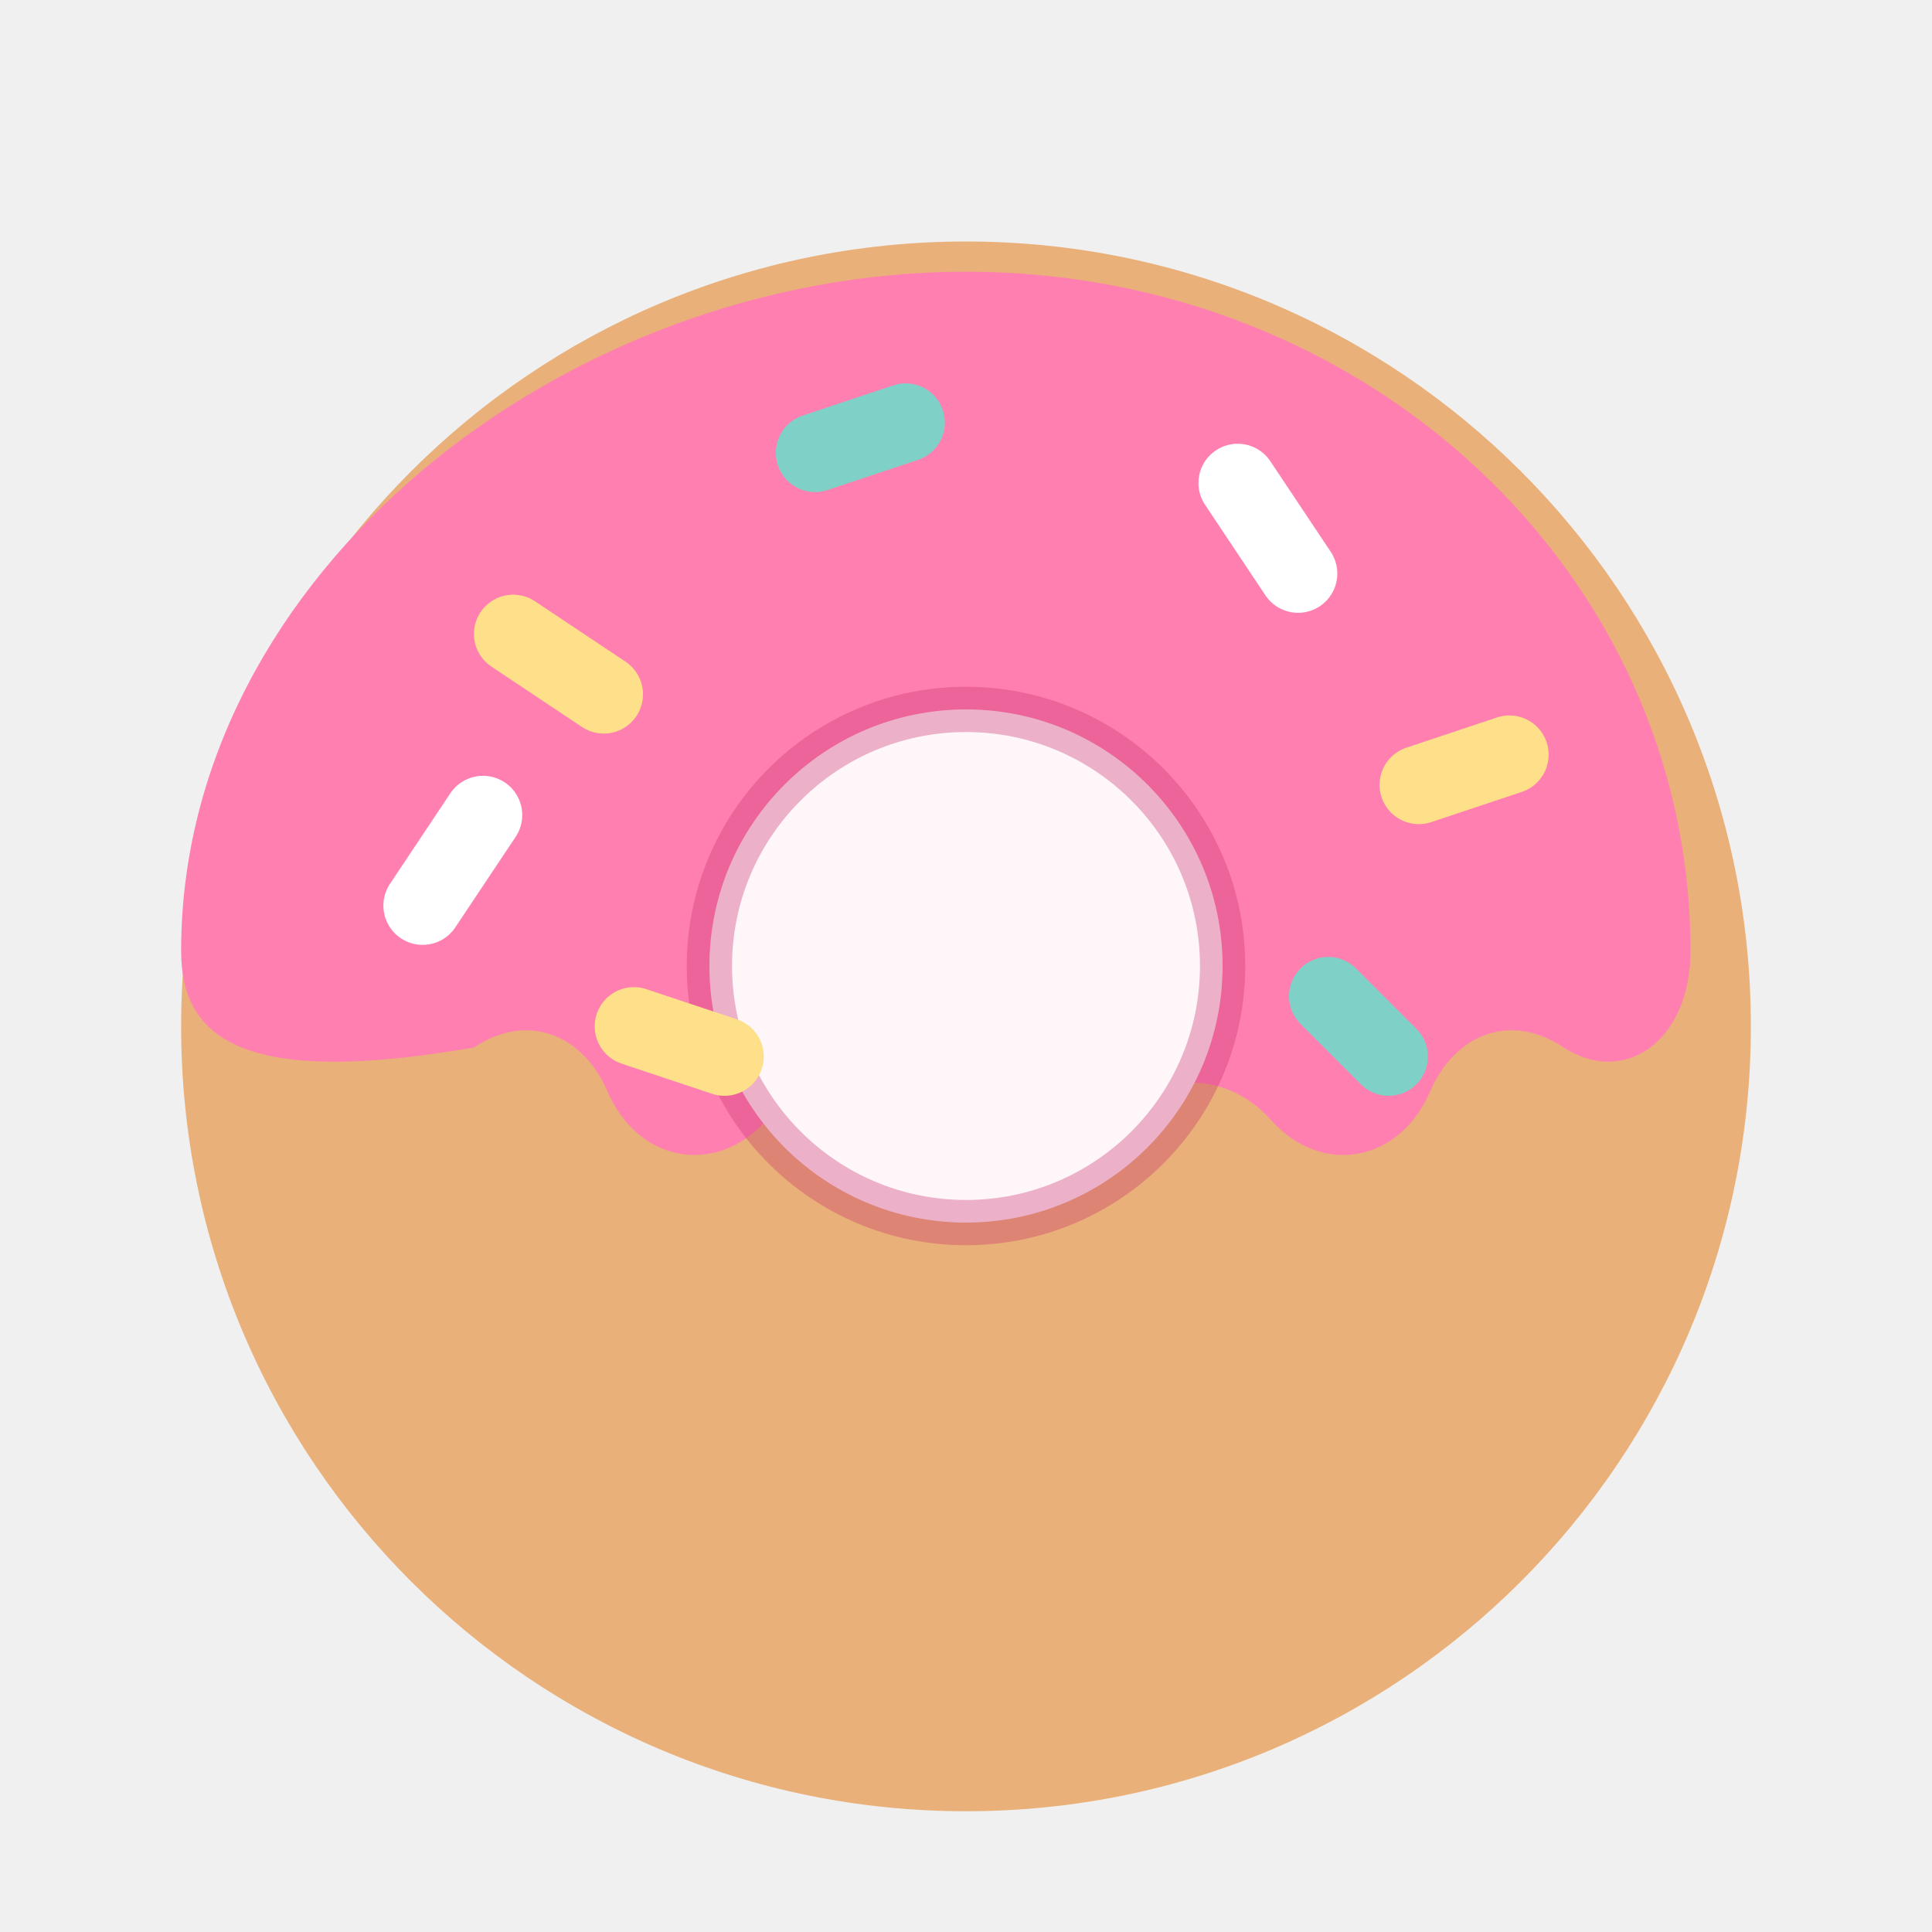
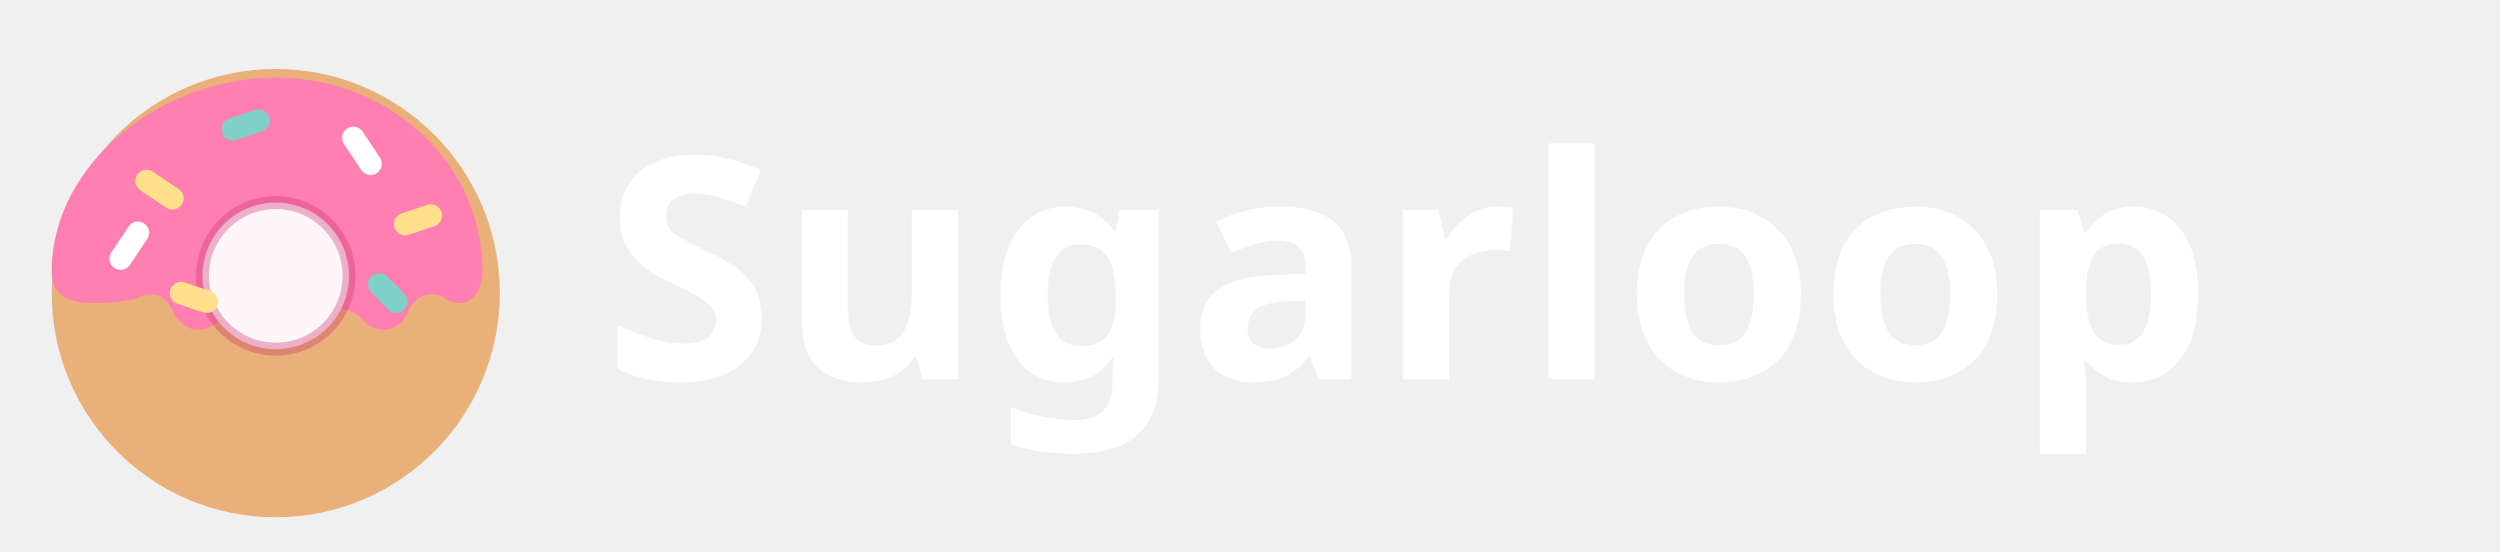
- <svg xmlns="http://www.w3.org/2000/svg" viewBox="0 0 64 64">
-   <circle cx="32" cy="34" r="26" fill="#e9b07a" />
-   <path d="M32 9c13.3 0 24 10 24 22.5 0 3-2.2 4.5-4.2 3.2-1.8-1.2-3.6-.4-4.4 1.4-1 2.4-3.6 2.9-5.3 1-1.6-1.8-4.2-1.6-5.4.4-1.4 2.3-4.5 2.3-5.9 0-1.2-2-3.8-2.2-5.4-.4-1.7 1.9-4.3 1.4-5.3-1-.8-1.8-2.6-2.6-4.4-1.4C8.2 36 6 34.5 6 31.5 6 19 18.7 9 32 9z" fill="#ff7fb0" />
-   <circle cx="32" cy="32" r="8.5" fill="#fff6f9" />
-   <circle cx="32" cy="32" r="8.5" fill="none" stroke="#c8326c" stroke-width="1.5" opacity=".35" />
-   <g stroke-linecap="round" stroke-width="2.6">
-     <path d="M17 21l3 2" stroke="#ffe08a" />
-     <path d="M27 15l3-1" stroke="#7fd1c7" />
-     <path d="M41 16l2 3" stroke="#ffffff" />
-     <path d="M47 26l3-1" stroke="#ffe08a" />
-     <path d="M14 30l2-3" stroke="#ffffff" />
-     <path d="M44 33l2 2" stroke="#7fd1c7" />
-     <path d="M21 34l3 1" stroke="#ffe08a" />
+ <svg xmlns="http://www.w3.org/2000/svg" viewBox="0 0 290 64" height="64">
+   <g>
+     <circle cx="32" cy="34" r="26" fill="#e9b07a" />
+     <path d="M32 9c13.3 0 24 10 24 22.5 0 3-2.2 4.5-4.2 3.2-1.8-1.2-3.6-.4-4.4 1.4-1 2.4-3.6 2.9-5.3 1-1.6-1.8-4.2-1.6-5.4.4-1.4 2.3-4.5 2.3-5.9 0-1.2-2-3.8-2.2-5.4-.4-1.7 1.9-4.3 1.4-5.3-1-.8-1.8-2.6-2.6-4.4-1.4C8.2 36 6 34.5 6 31.5 6 19 18.7 9 32 9z" fill="#ff7fb0" />
+     <circle cx="32" cy="32" r="8.5" fill="#fff6f9" />
+     <circle cx="32" cy="32" r="8.5" fill="none" stroke="#c8326c" stroke-width="1.5" opacity=".35" />
+     <g stroke-linecap="round" stroke-width="2.6">
+       <path d="M17 21l3 2" stroke="#ffe08a" />
+       <path d="M27 15l3-1" stroke="#7fd1c7" />
+       <path d="M41 16l2 3" stroke="#ffffff" />
+       <path d="M47 26l3-1" stroke="#ffe08a" />
+       <path d="M14 30l2-3" stroke="#ffffff" />
+       <path d="M44 33l2 2" stroke="#7fd1c7" />
+       <path d="M21 34l3 1" stroke="#ffe08a" />
+     </g>
  </g>
+   <text x="70" y="44" font-family="'Shrikhand','Arial Rounded MT Bold','Trebuchet MS',sans-serif" font-size="36" font-weight="700" fill="#ffffff" letter-spacing="0.5">Sugarloop</text>
</svg>
